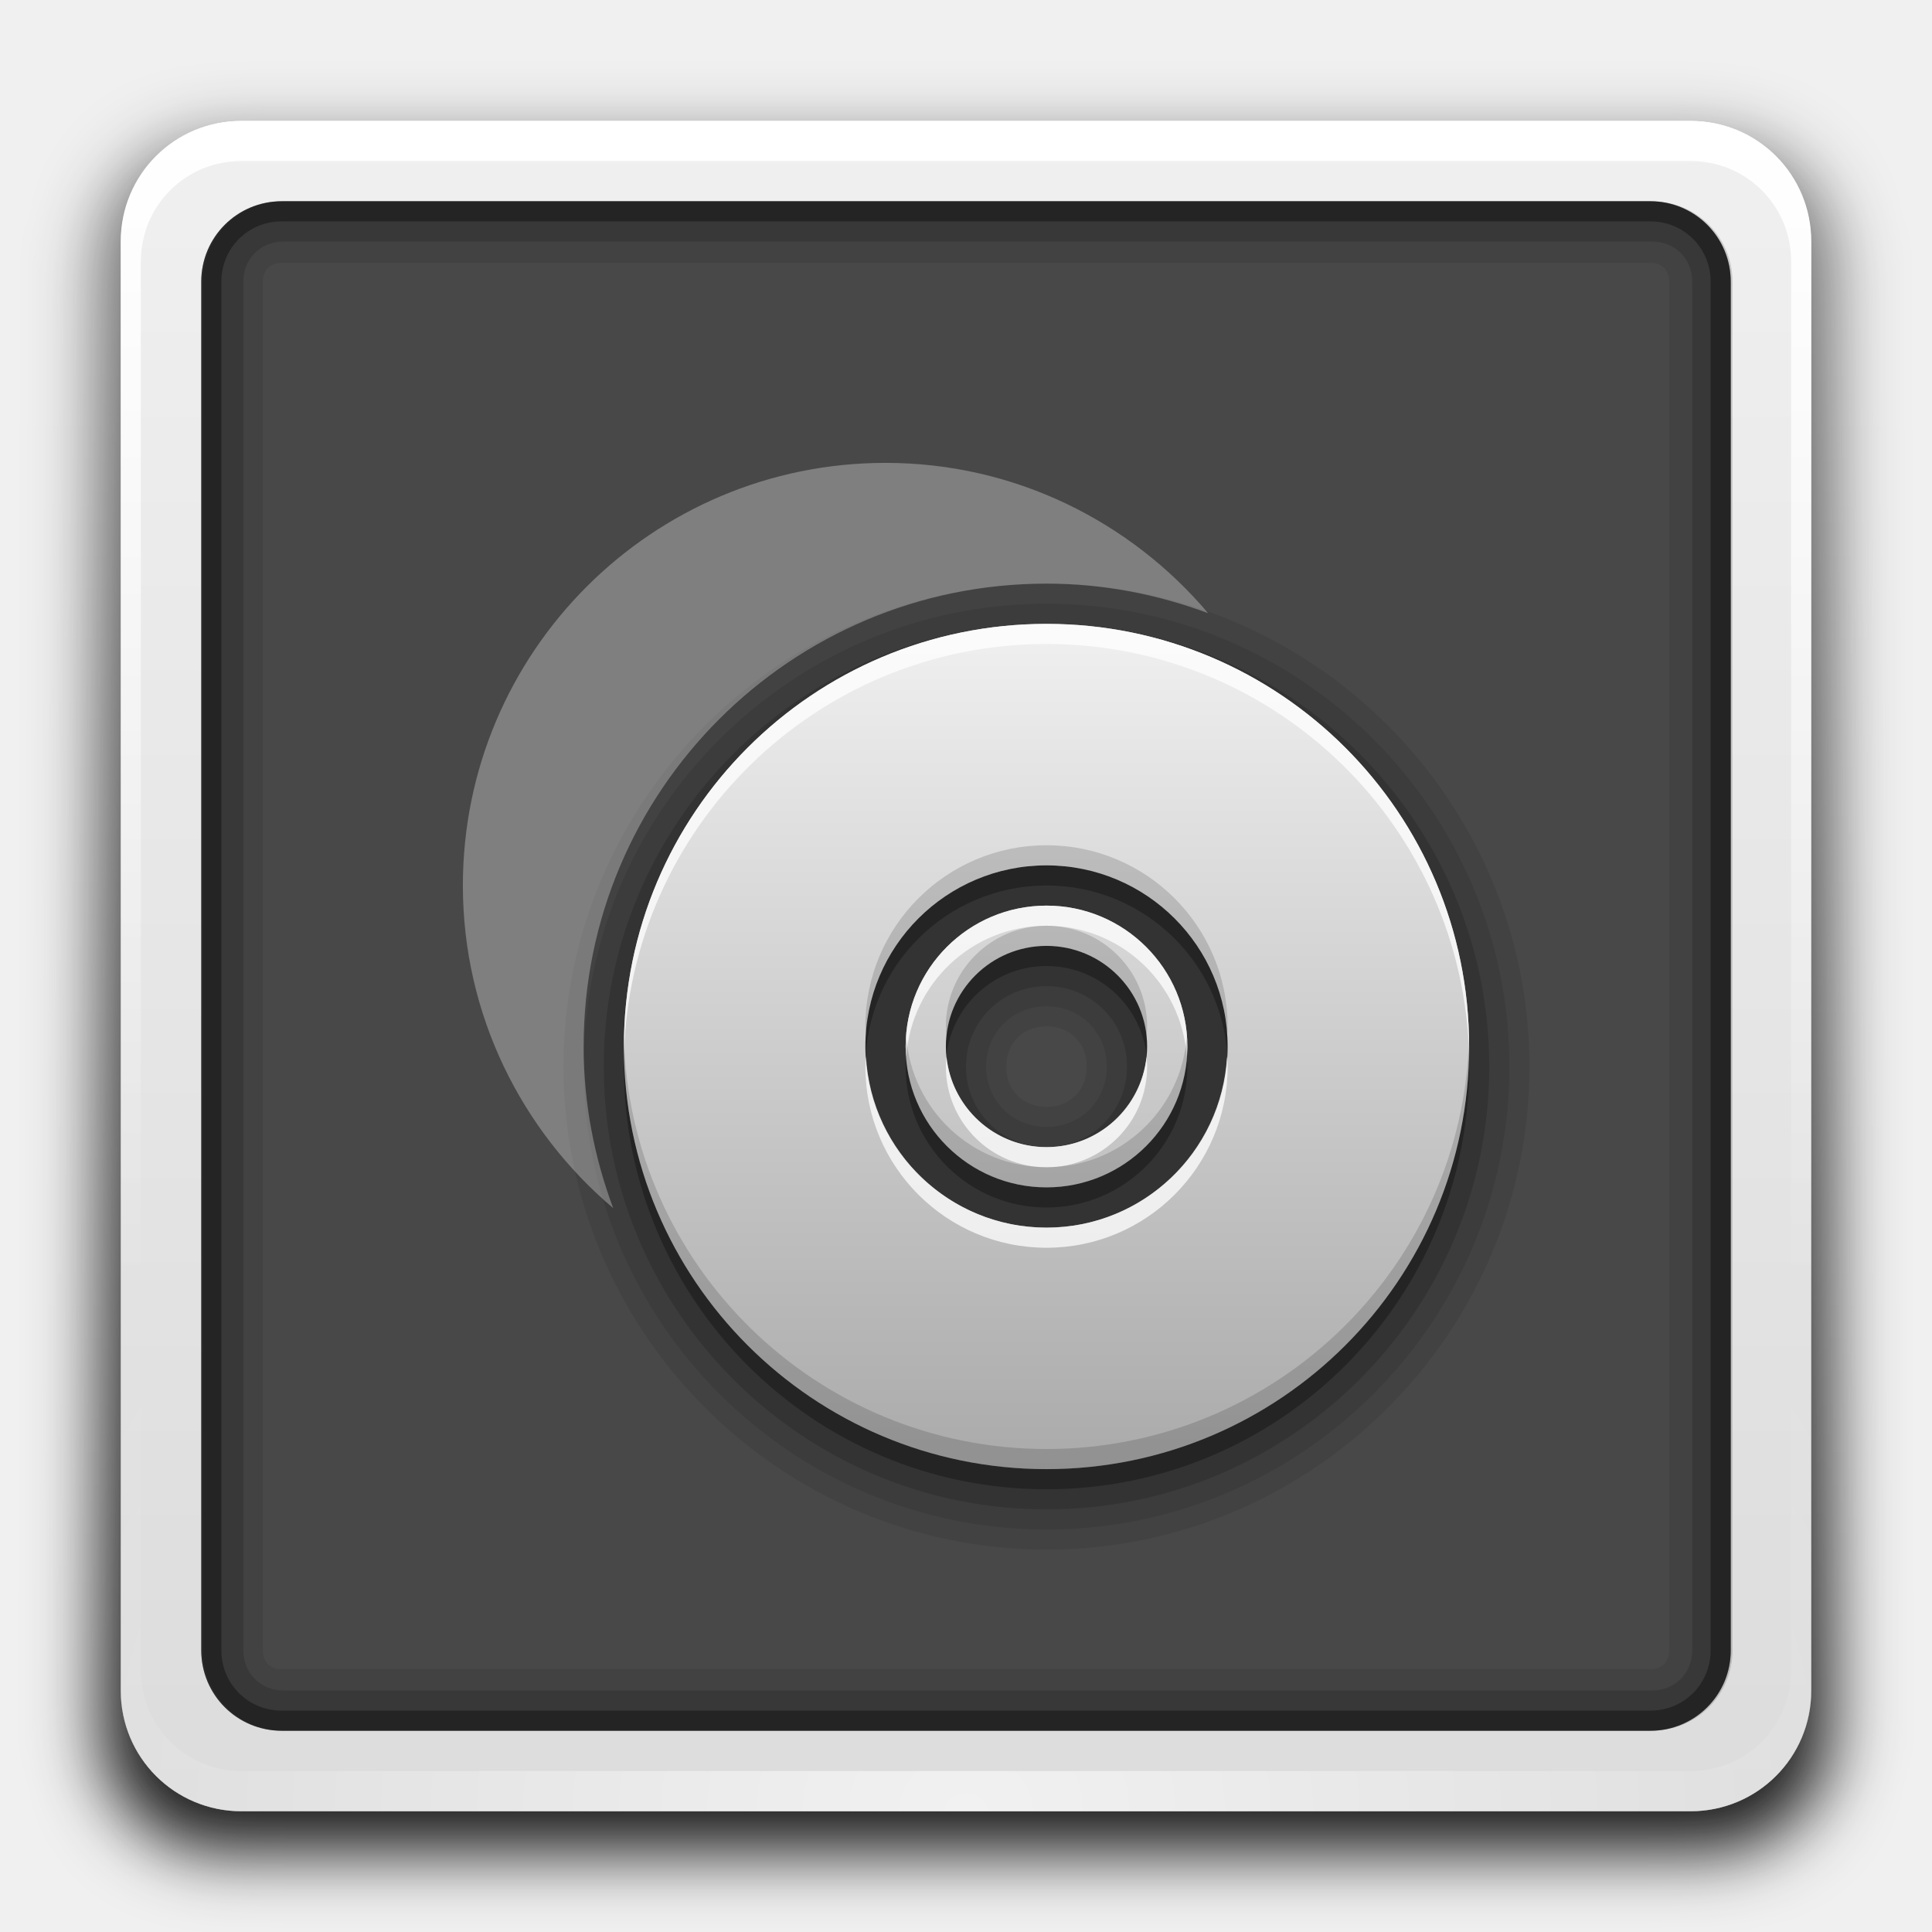
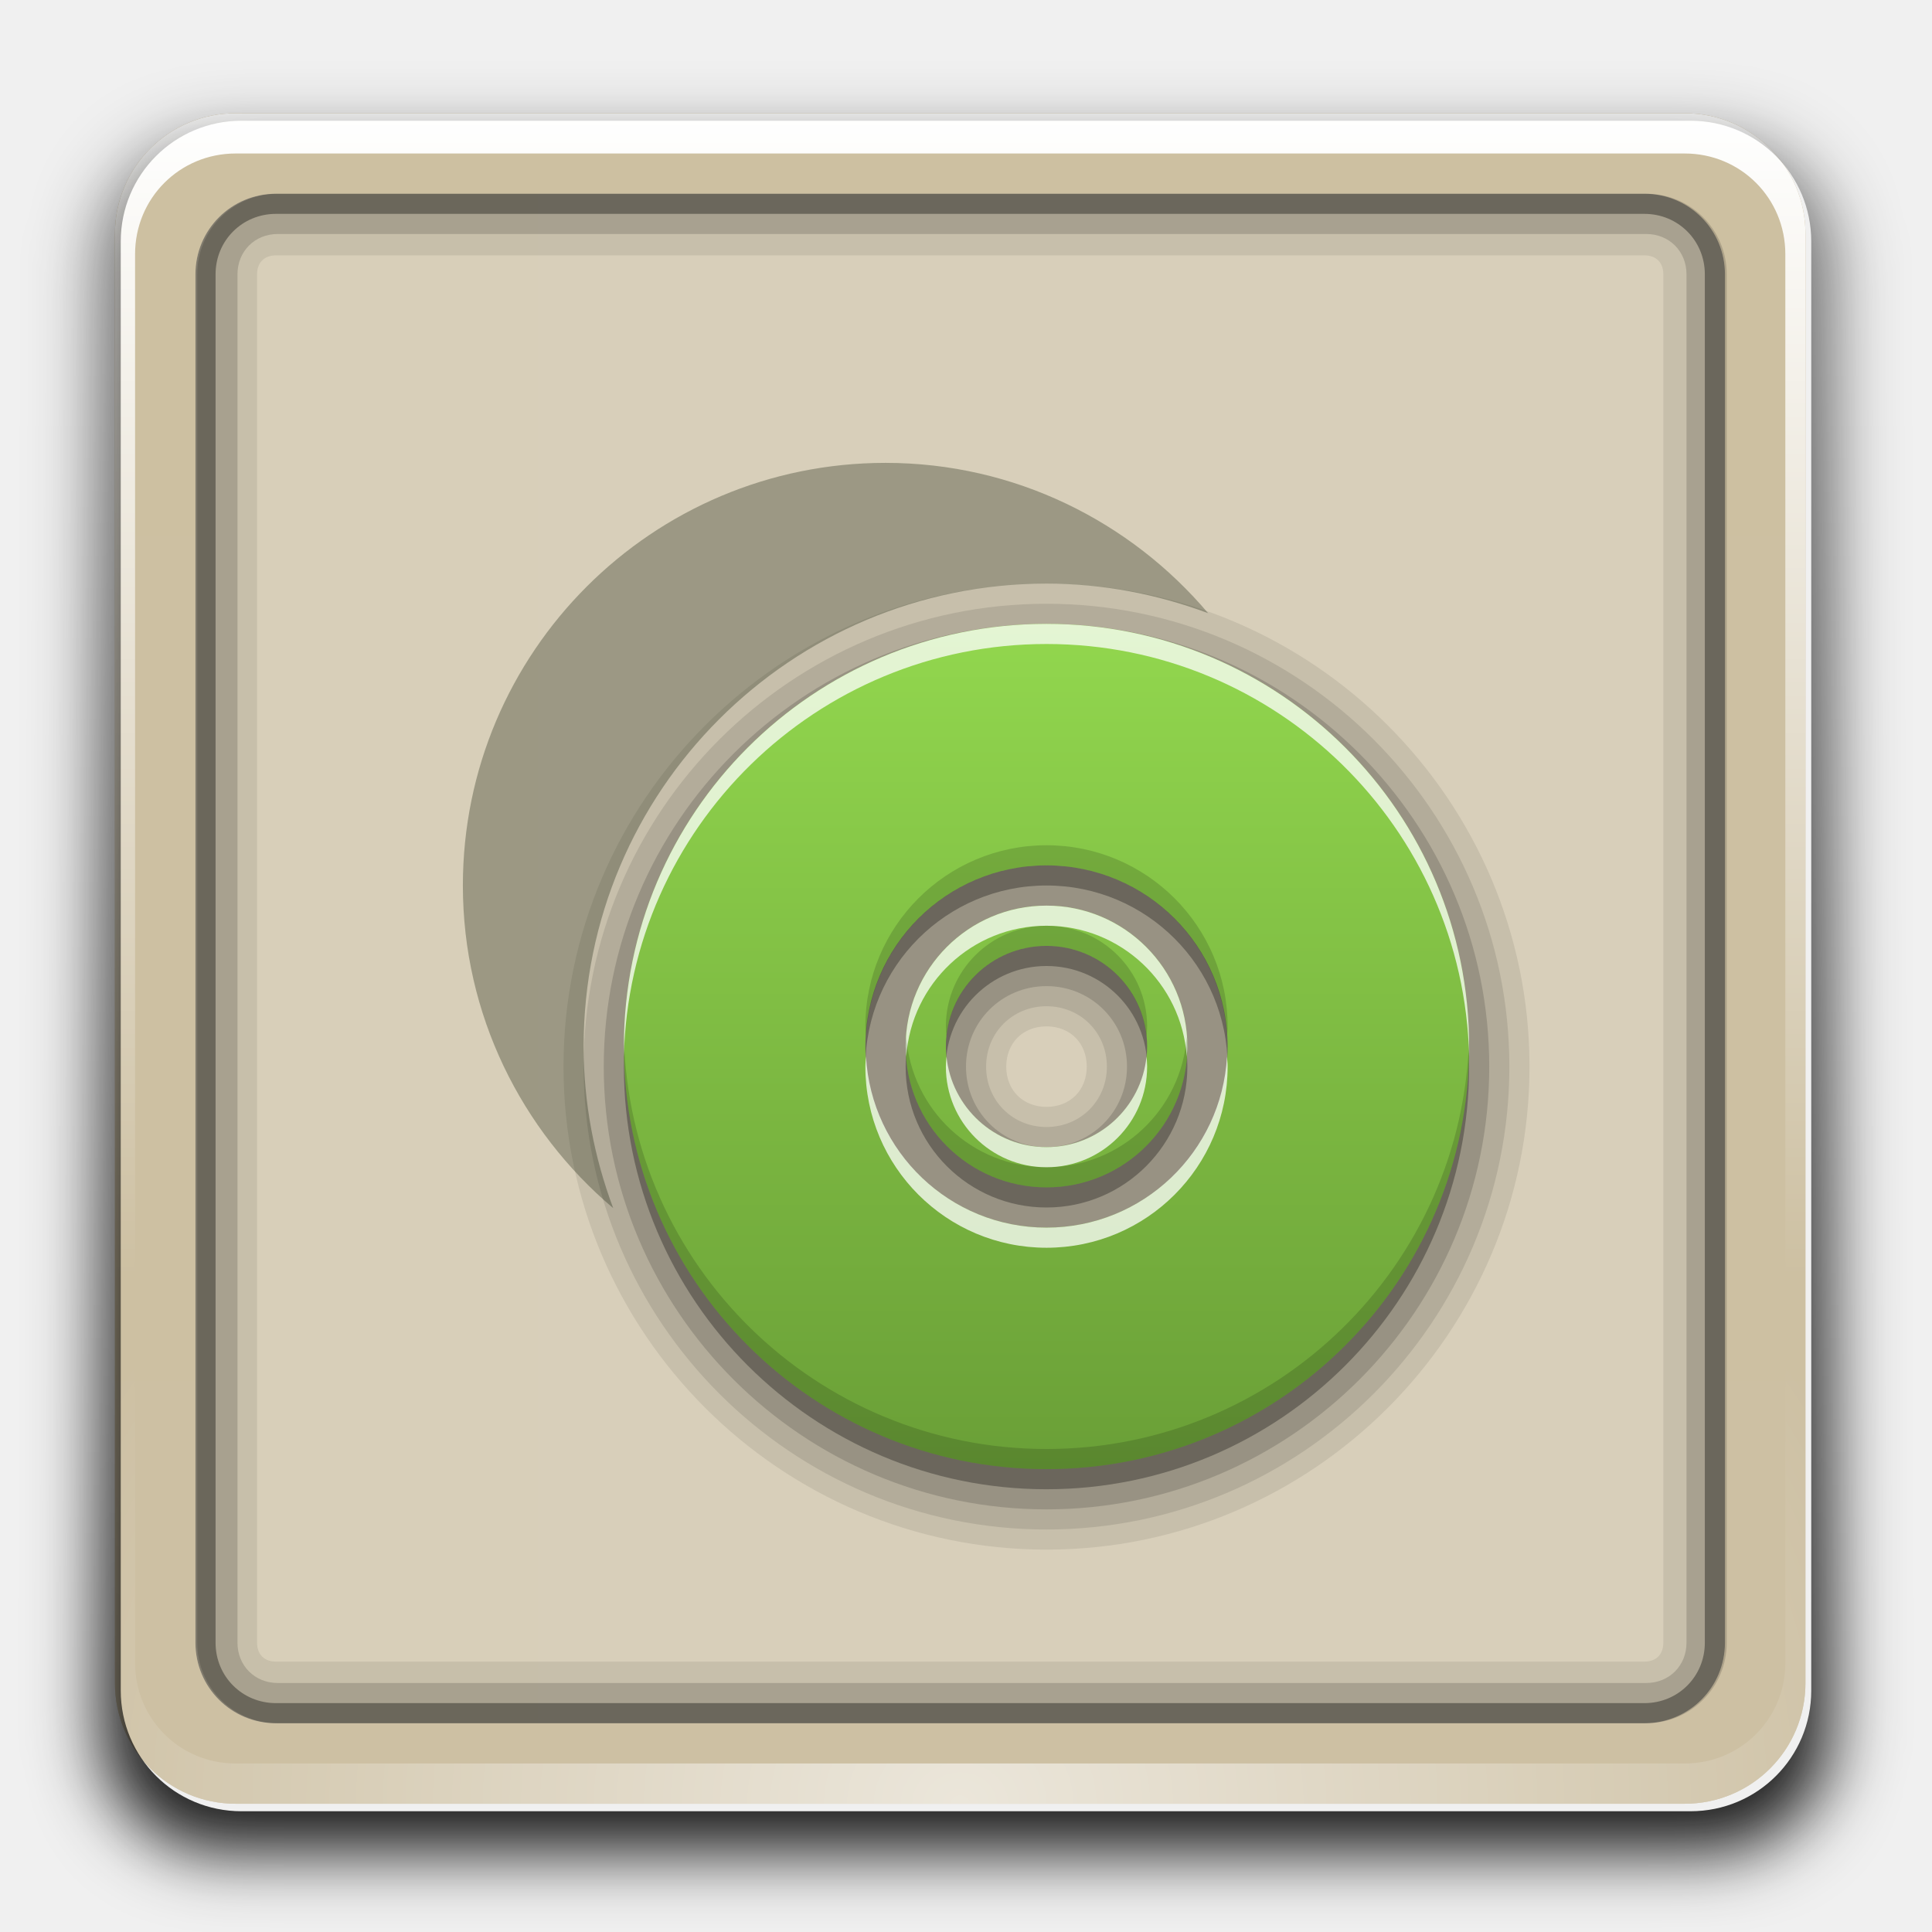
<svg xmlns="http://www.w3.org/2000/svg" xmlns:xlink="http://www.w3.org/1999/xlink" version="1.0" width="96" height="96" id="svg2408" style="display:inline">
  <defs id="defs2410">
    <linearGradient id="linearGradient3637">
      <stop id="stop3639" style="stop-color:#f0f0f0;stop-opacity:1" offset="0" />
      <stop id="stop3641" style="stop-color:#dcdcdc;stop-opacity:1" offset="1" />
    </linearGradient>
    <linearGradient x1="45.448" y1="92.54" x2="45.448" y2="7.017" id="ButtonShadow" gradientUnits="userSpaceOnUse" gradientTransform="scale(1.005865,0.994169)">
      <stop id="stop3750" style="stop-color:#000000;stop-opacity:1" offset="0" />
      <stop id="stop3752" style="stop-color:#000000;stop-opacity:0.588" offset="1" />
    </linearGradient>
    <linearGradient id="linearGradient3737">
      <stop id="stop3739" style="stop-color:#ffffff;stop-opacity:1" offset="0" />
      <stop id="stop3741" style="stop-color:#ffffff;stop-opacity:0" offset="1" />
    </linearGradient>
    <linearGradient id="linearGradient3700">
      <stop id="stop3702" style="stop-color:#2276c5;stop-opacity:1" offset="0" />
      <stop id="stop3704" style="stop-color:#68baf4;stop-opacity:1" offset="1" />
    </linearGradient>
    <filter color-interpolation-filters="sRGB" id="filter3174">
      <feGaussianBlur id="feGaussianBlur3176" stdDeviation="1.71" />
    </filter>
    <linearGradient x1="36.357" y1="6" x2="36.357" y2="63.893" id="linearGradient3188" xlink:href="#linearGradient3737" gradientUnits="userSpaceOnUse" />
    <radialGradient cx="48" cy="90.172" r="42" fx="48" fy="90.172" id="radialGradient3619" xlink:href="#linearGradient3737" gradientUnits="userSpaceOnUse" gradientTransform="matrix(1.157313,0,0,0.9959077,-7.551021,0.1971319)" />
    <linearGradient x1="48" y1="90" x2="48" y2="5.988" id="linearGradient2843" xlink:href="#linearGradient3700" gradientUnits="userSpaceOnUse" gradientTransform="translate(0,100)" />
    <clipPath id="clipPath3625">
      <path d="M 0,0 0,96 96,96 96,0 0,0 z m 12,6 72,0 c 3.324,0 6,2.676 6,6 l 0,72 c 0,3.324 -2.676,6 -6,6 L 12,90 C 8.676,90 6,87.324 6,84 L 6,12 C 6,8.676 8.676,6 12,6 z" id="path3627" style="fill:#ffffff;fill-opacity:1;stroke:none" />
    </clipPath>
    <linearGradient x1="44.512" y1="6" x2="44.512" y2="90.015" id="linearGradient3643" xlink:href="#linearGradient3637" gradientUnits="userSpaceOnUse" />
    <clipPath id="clipPath3649">
      <rect width="76" height="76" rx="4" ry="4" x="10" y="10" id="rect3651" style="fill:#ffffff;fill-opacity:1;fill-rule:nonzero;stroke:none" />
    </clipPath>
    <filter color-interpolation-filters="sRGB" id="filter3657">
      <feGaussianBlur id="feGaussianBlur3659" stdDeviation="1.14" />
    </filter>
    <linearGradient id="linearGradient4081">
-       <stop id="stop4083" style="stop-color:#aaaaaa;stop-opacity:1" offset="0" />
-       <stop id="stop4085" style="stop-color:#f0f0f0;stop-opacity:1" offset="1" />
+       <stop id="stop4083" style="stop-color:#6a9f37;stop-opacity:1;" offset="0" />
+       <stop id="stop4085" style="stop-color:#92d74e;stop-opacity:1;" offset="1" />
    </linearGradient>
    <linearGradient x1="48" y1="72" x2="48" y2="24" id="linearGradient3856" xlink:href="#linearGradient4081" gradientUnits="userSpaceOnUse" gradientTransform="translate(104,0)" />
    <linearGradient x1="27" y1="48" x2="69" y2="48" id="linearGradient3940" xlink:href="#linearGradient4081" gradientUnits="userSpaceOnUse" gradientTransform="matrix(0,-1,1,0,4,100)" />
+     <linearGradient xlink:href="#linearGradient3637-3" id="linearGradient3260" gradientUnits="userSpaceOnUse" x1="6" y1="48" x2="90" y2="48" />
+     <linearGradient id="linearGradient3637-3">
+       <stop id="stop3639-7" style="stop-color:#cdc0a1;stop-opacity:1;" offset="0" />
+       <stop id="stop3641-8" style="stop-color:#cdc0a3;stop-opacity:1;" offset="1" />
+     </linearGradient>
+     <linearGradient xlink:href="#linearGradient3637-3" id="linearGradient3262" gradientUnits="userSpaceOnUse" x1="44.512" y1="6" x2="44.512" y2="90.015" />
+     <linearGradient id="linearGradient3841">
+       <stop id="stop3843" style="stop-color:#cdc0a1;stop-opacity:1;" offset="0" />
+       <stop id="stop3845" style="stop-color:#cdc0a3;stop-opacity:1;" offset="1" />
+     </linearGradient>
+     <linearGradient x1="36.357" y1="6" x2="36.357" y2="63.893" id="linearGradient3188-9" xlink:href="#linearGradient3737-0" gradientUnits="userSpaceOnUse" />
+     <linearGradient id="linearGradient3737-0">
+       <stop id="stop3739-3" style="stop-color:#ffffff;stop-opacity:1" offset="0" />
+       <stop id="stop3741-2" style="stop-color:#ffffff;stop-opacity:0" offset="1" />
+     </linearGradient>
+     <radialGradient cx="48" cy="90.172" r="42" fx="48" fy="90.172" id="radialGradient3619-2" xlink:href="#linearGradient3737-0" gradientUnits="userSpaceOnUse" gradientTransform="matrix(1.157313,0,0,0.9959077,-7.551021,0.1971319)" />
+     <linearGradient id="linearGradient3852">
+       <stop id="stop3854" style="stop-color:#ffffff;stop-opacity:1" offset="0" />
+       <stop id="stop3856" style="stop-color:#ffffff;stop-opacity:0" offset="1" />
+     </linearGradient>
+     <linearGradient x1="48" y1="90" x2="48" y2="5.988" id="linearGradient2843-1" xlink:href="#linearGradient3700-6" gradientUnits="userSpaceOnUse" gradientTransform="translate(0,100)" />
+     <linearGradient id="linearGradient3700-6">
+       <stop id="stop3702-9" style="stop-color:#2276c5;stop-opacity:1" offset="0" />
+       <stop id="stop3704-9" style="stop-color:#68baf4;stop-opacity:1" offset="1" />
+     </linearGradient>
+     <clipPath id="clipPath3649-1">
+       <rect width="76" height="76" rx="4" ry="4" x="10" y="10" id="rect3651-9" style="fill:#ffffff;fill-opacity:1;fill-rule:nonzero;stroke:none" />
+     </clipPath>
+     <filter color-interpolation-filters="sRGB" id="filter3657-4">
+       <feGaussianBlur id="feGaussianBlur3659-5" stdDeviation="1.14" />
+     </filter>
  </defs>
+   <g transform="translate(-0.2881353,-0.3728812)" style="display:inline" id="layer1">
+     <rect width="84" height="84" rx="6" ry="6" x="6" y="6" id="rect2419" style="opacity:0.7;fill:url(#linearGradient3260);fill-opacity:1;fill-rule:nonzero;stroke:none" />
+     <path d="m 14,10 c -2.216,0 -4,1.784 -4,4 l 0,68 c 0,2.216 1.784,4 4,4 l 68,0 c 2.216,0 4,-1.784 4,-4 l 0,-68 c 0,-2.216 -1.784,-4 -4,-4 l -68,0 z m 0,3.062 68,0 c 0.579,0 0.938,0.359 0.938,0.938 l 0,68 c 0,0.579 -0.359,0.938 -0.938,0.938 l -68,0 c -0.579,0 -0.938,-0.359 -0.938,-0.938 l 0,-68 c 0,-0.579 0.359,-0.938 0.938,-0.938 z" id="rect3726" style="opacity:0.08;fill:#000000;fill-opacity:1;fill-rule:nonzero;stroke:none" />
+     <path d="M 12,6 C 8.676,6 6,8.676 6,12 l 0,72 c 0,3.324 2.676,6 6,6 l 72,0 c 3.324,0 6,-2.676 6,-6 L 90,12 C 90,8.676 87.324,6 84,6 L 12,6 z m 2,4 68,0 c 2.216,0 4,1.784 4,4 l 0,68 c 0,2.216 -1.784,4 -4,4 l -68,0 c -2.216,0 -4,-1.784 -4,-4 l 0,-68 c 0,-2.216 1.784,-4 4,-4 z" id="rect3629" style="fill:url(#linearGradient3262);fill-opacity:1;fill-rule:nonzero;stroke:none" />
+     <path d="M 12,6 C 8.676,6 6,8.676 6,12 l 0,2 0,68 0,2 c 0,0.335 0.041,0.651 0.094,0.969 0.049,0.296 0.097,0.597 0.188,0.875 0.01,0.03 0.021,0.064 0.031,0.094 0.099,0.288 0.235,0.547 0.375,0.812 0.145,0.274 0.316,0.536 0.5,0.781 0.184,0.246 0.374,0.473 0.594,0.688 0.44,0.428 0.943,0.815 1.5,1.094 0.279,0.14 0.573,0.247 0.875,0.344 -0.256,-0.1 -0.487,-0.236 -0.719,-0.375 -0.007,-0.004 -0.024,0.004 -0.031,0 -0.032,-0.019 -0.062,-0.043 -0.094,-0.062 -0.12,-0.077 -0.231,-0.164 -0.344,-0.25 -0.106,-0.081 -0.213,-0.161 -0.312,-0.25 C 8.478,88.557 8.309,88.373 8.156,88.188 8.049,88.057 7.938,87.922 7.844,87.781 7.819,87.743 7.805,87.695 7.781,87.656 7.716,87.553 7.651,87.452 7.594,87.344 7.493,87.149 7.388,86.928 7.312,86.719 7.305,86.697 7.289,86.678 7.281,86.656 7.249,86.564 7.245,86.469 7.219,86.375 7.188,86.268 7.148,86.172 7.125,86.062 7.052,85.721 7,85.364 7,85 L 7,83 7,15 7,13 C 7,10.218 9.218,8 12,8 l 2,0 68,0 2,0 c 2.782,0 5,2.218 5,5 l 0,2 0,68 0,2 c 0,0.364 -0.052,0.721 -0.125,1.062 -0.044,0.207 -0.088,0.398 -0.156,0.594 -0.008,0.022 -0.023,0.041 -0.031,0.062 -0.063,0.174 -0.138,0.367 -0.219,0.531 -0.042,0.083 -0.079,0.17 -0.125,0.25 -0.055,0.097 -0.127,0.188 -0.188,0.281 -0.094,0.141 -0.205,0.276 -0.312,0.406 -0.143,0.174 -0.303,0.347 -0.469,0.5 -0.011,0.01 -0.02,0.021 -0.031,0.031 -0.138,0.126 -0.285,0.234 -0.438,0.344 -0.103,0.073 -0.204,0.153 -0.312,0.219 -0.007,0.004 -0.024,-0.004 -0.031,0 -0.232,0.139 -0.463,0.275 -0.719,0.375 0.302,-0.097 0.596,-0.204 0.875,-0.344 0.557,-0.279 1.06,-0.666 1.5,-1.094 0.22,-0.214 0.409,-0.442 0.594,-0.688 0.184,-0.246 0.355,-0.508 0.5,-0.781 0.14,-0.265 0.276,-0.525 0.375,-0.812 0.01,-0.031 0.021,-0.063 0.031,-0.094 0.09,-0.278 0.139,-0.579 0.188,-0.875 C 89.959,84.651 90,84.335 90,84 l 0,-2 0,-68 0,-2 C 90,8.676 87.324,6 84,6 L 12,6 z" id="rect3728" style="fill:url(#linearGradient3188-9);fill-opacity:1;fill-rule:nonzero;stroke:none" />
+     <path d="M 12,90 C 8.676,90 6,87.324 6,84 L 6,82 6,14 6,12 c 0,-0.335 0.041,-0.651 0.094,-0.969 0.049,-0.296 0.097,-0.597 0.188,-0.875 C 6.291,10.126 6.302,10.093 6.312,10.062 6.411,9.775 6.547,9.515 6.688,9.25 6.832,8.976 7.003,8.714 7.188,8.469 7.372,8.223 7.561,7.995 7.781,7.781 8.221,7.353 8.724,6.967 9.281,6.688 9.56,6.548 9.855,6.441 10.156,6.344 9.9,6.444 9.67,6.58 9.438,6.719 c -0.007,0.004 -0.024,-0.004 -0.031,0 -0.032,0.019 -0.062,0.043 -0.094,0.062 -0.12,0.077 -0.231,0.164 -0.344,0.25 -0.106,0.081 -0.213,0.161 -0.312,0.25 C 8.478,7.443 8.309,7.627 8.156,7.812 8.049,7.943 7.938,8.078 7.844,8.219 7.819,8.257 7.805,8.305 7.781,8.344 7.716,8.447 7.651,8.548 7.594,8.656 7.493,8.851 7.388,9.072 7.312,9.281 7.305,9.303 7.289,9.322 7.281,9.344 7.249,9.436 7.245,9.531 7.219,9.625 7.188,9.732 7.148,9.828 7.125,9.938 7.052,10.279 7,10.636 7,11 l 0,2 0,68 0,2 c 0,2.782 2.218,5 5,5 l 2,0 68,0 2,0 c 2.782,0 5,-2.218 5,-5 l 0,-2 0,-68 0,-2 C 89,10.636 88.948,10.279 88.875,9.938 88.831,9.731 88.787,9.54 88.719,9.344 88.711,9.322 88.695,9.303 88.688,9.281 88.625,9.108 88.549,8.914 88.469,8.75 88.427,8.667 88.39,8.58 88.344,8.5 88.289,8.403 88.217,8.312 88.156,8.219 88.062,8.078 87.951,7.943 87.844,7.812 87.701,7.638 87.541,7.466 87.375,7.312 87.364,7.302 87.355,7.291 87.344,7.281 87.205,7.156 87.059,7.047 86.906,6.938 86.804,6.864 86.702,6.784 86.594,6.719 c -0.007,-0.004 -0.024,0.004 -0.031,0 -0.232,-0.139 -0.463,-0.275 -0.719,-0.375 0.302,0.097 0.596,0.204 0.875,0.344 0.557,0.279 1.06,0.666 1.5,1.094 0.22,0.214 0.409,0.442 0.594,0.688 0.184,0.246 0.355,0.508 0.5,0.781 0.14,0.265 0.276,0.525 0.375,0.812 0.01,0.031 0.021,0.063 0.031,0.094 0.09,0.278 0.139,0.579 0.188,0.875 C 89.959,11.349 90,11.665 90,12 l 0,2 0,68 0,2 c 0,3.324 -2.676,6 -6,6 l -72,0 z" id="path3615" style="opacity:0.6;fill:url(#radialGradient3619-2);fill-opacity:1;fill-rule:nonzero;stroke:none" />
+     <rect width="84" height="84" rx="6" ry="6" x="6" y="106" id="rect2841" style="fill:url(#linearGradient2843-1);fill-opacity:1;fill-rule:nonzero;stroke:none" />
+     <rect width="76" height="76" rx="4" ry="4" x="10" y="110" id="rect3634" style="fill:#ff0000;fill-opacity:1;fill-rule:nonzero;stroke:none" />
+     <path d="m 14,9 c -2.753,0 -5,2.247 -5,5 l 0,68 c 0,2.753 2.247,5 5,5 l 68,0 c 2.753,0 5,-2.247 5,-5 L 87,14 C 87,11.247 84.753,9 82,9 L 14,9 z m 0,2 68,0 c 1.679,0 3,1.321 3,3 l 0,68 c 0,1.679 -1.321,3 -3,3 l -68,0 c -1.679,0 -3,-1.321 -3,-3 l 0,-68 c 0,-1.679 1.321,-3 3,-3 z" transform="translate(-110,0)" clip-path="url(#clipPath3649-1)" id="rect3647" style="font-size:medium;font-style:normal;font-variant:normal;font-weight:normal;font-stretch:normal;text-indent:0;text-align:start;text-decoration:none;line-height:normal;letter-spacing:normal;word-spacing:normal;text-transform:none;direction:ltr;block-progression:tb;writing-mode:lr-tb;text-anchor:start;color:#000000;fill:#000000;fill-opacity:1;stroke:none;stroke-width:2;marker:none;visibility:visible;display:inline;overflow:visible;filter:url(#filter3657-4);enable-background:accumulate;font-family:Abandoned Bitplane;-inkscape-font-specification:Abandoned Bitplane" />
+     <path d="m 14.089,10 c -2.216,0 -4,1.784 -4,4 l 0,68 c 0,2.216 1.784,4 4,4 l 68,0 c 2.216,0 4,-1.784 4,-4 l 0,-68 c 0,-2.216 -1.784,-4 -4,-4 l -68,0 z m 0,2 68,0 c 1.14,0 2,0.86 2,2 l 0,68 c 0,1.14 -0.86,2 -2,2 l -68,0 c -1.14,0 -2,-0.86 -2,-2 l 0,-68 c 0,-1.14 0.86,-2 2,-2 z" id="path3709" style="opacity:0.16;fill:#000000;fill-opacity:1;fill-rule:nonzero;stroke:none" />
+     <path d="m 14,10 c -2.216,0 -4,1.784 -4,4 l 0,68 c 0,2.216 1.784,4 4,4 l 68,0 c 2.216,0 4,-1.784 4,-4 l 0,-68 c 0,-2.216 -1.784,-4 -4,-4 l -68,0 z m 0,1 68,0 c 1.674,0 3,1.326 3,3 l 0,68 c 0,1.674 -1.326,3 -3,3 l -68,0 c -1.674,0 -3,-1.326 -3,-3 l 0,-68 c 0,-1.674 1.326,-3 3,-3 z" id="path3707" style="opacity:0.36;fill:#000000;fill-opacity:1;fill-rule:nonzero;stroke:none" />
+   </g>
  <g id="layer2" style="display:inline">
    <rect width="86" height="85" rx="6" ry="6" x="5" y="7" clip-path="url(#clipPath3625)" id="rect3745" style="opacity:0.9;fill:url(#ButtonShadow);fill-opacity:1;fill-rule:nonzero;stroke:none;filter:url(#filter3174)" />
-   </g>
-   <g id="layer1">
-     <rect width="84" height="84" rx="6" ry="6" x="6" y="6" id="rect2419" style="opacity:0.7;fill:#000000;fill-opacity:1;fill-rule:nonzero;stroke:none" />
-     <path d="m 14,10 c -2.216,0 -4,1.784 -4,4 l 0,68 c 0,2.216 1.784,4 4,4 l 68,0 c 2.216,0 4,-1.784 4,-4 l 0,-68 c 0,-2.216 -1.784,-4 -4,-4 l -68,0 z m 0,3.062 68,0 c 0.579,0 0.938,0.359 0.938,0.938 l 0,68 c 0,0.579 -0.359,0.938 -0.938,0.938 l -68,0 c -0.579,0 -0.938,-0.359 -0.938,-0.938 l 0,-68 c 0,-0.579 0.359,-0.938 0.938,-0.938 z" id="rect3726" style="opacity:0.08;fill:#000000;fill-opacity:1;fill-rule:nonzero;stroke:none" />
-     <path d="M 12,6 C 8.676,6 6,8.676 6,12 l 0,72 c 0,3.324 2.676,6 6,6 l 72,0 c 3.324,0 6,-2.676 6,-6 L 90,12 C 90,8.676 87.324,6 84,6 L 12,6 z m 2,4 68,0 c 2.216,0 4,1.784 4,4 l 0,68 c 0,2.216 -1.784,4 -4,4 l -68,0 c -2.216,0 -4,-1.784 -4,-4 l 0,-68 c 0,-2.216 1.784,-4 4,-4 z" id="rect3629" style="fill:url(#linearGradient3643);fill-opacity:1;fill-rule:nonzero;stroke:none" />
-     <path d="M 12,6 C 8.676,6 6,8.676 6,12 l 0,2 0,68 0,2 c 0,0.335 0.041,0.651 0.094,0.969 0.049,0.296 0.097,0.597 0.188,0.875 0.01,0.03 0.021,0.064 0.031,0.094 0.099,0.288 0.235,0.547 0.375,0.812 0.145,0.274 0.316,0.536 0.5,0.781 0.184,0.246 0.374,0.473 0.594,0.688 0.44,0.428 0.943,0.815 1.5,1.094 0.279,0.14 0.573,0.247 0.875,0.344 -0.256,-0.1 -0.487,-0.236 -0.719,-0.375 -0.007,-0.004 -0.024,0.004 -0.031,0 -0.032,-0.019 -0.062,-0.043 -0.094,-0.062 -0.12,-0.077 -0.231,-0.164 -0.344,-0.25 -0.106,-0.081 -0.213,-0.161 -0.312,-0.25 C 8.478,88.557 8.309,88.373 8.156,88.188 8.049,88.057 7.938,87.922 7.844,87.781 7.819,87.743 7.805,87.695 7.781,87.656 7.716,87.553 7.651,87.452 7.594,87.344 7.493,87.149 7.388,86.928 7.312,86.719 7.305,86.697 7.289,86.678 7.281,86.656 7.249,86.564 7.245,86.469 7.219,86.375 7.188,86.268 7.148,86.172 7.125,86.062 7.052,85.721 7,85.364 7,85 L 7,83 7,15 7,13 C 7,10.218 9.218,8 12,8 l 2,0 68,0 2,0 c 2.782,0 5,2.218 5,5 l 0,2 0,68 0,2 c 0,0.364 -0.052,0.721 -0.125,1.062 -0.044,0.207 -0.088,0.398 -0.156,0.594 -0.008,0.022 -0.023,0.041 -0.031,0.062 -0.063,0.174 -0.138,0.367 -0.219,0.531 -0.042,0.083 -0.079,0.17 -0.125,0.25 -0.055,0.097 -0.127,0.188 -0.188,0.281 -0.094,0.141 -0.205,0.276 -0.312,0.406 -0.143,0.174 -0.303,0.347 -0.469,0.5 -0.011,0.01 -0.02,0.021 -0.031,0.031 -0.138,0.126 -0.285,0.234 -0.438,0.344 -0.103,0.073 -0.204,0.153 -0.312,0.219 -0.007,0.004 -0.024,-0.004 -0.031,0 -0.232,0.139 -0.463,0.275 -0.719,0.375 0.302,-0.097 0.596,-0.204 0.875,-0.344 0.557,-0.279 1.06,-0.666 1.5,-1.094 0.22,-0.214 0.409,-0.442 0.594,-0.688 0.184,-0.246 0.355,-0.508 0.5,-0.781 0.14,-0.265 0.276,-0.525 0.375,-0.812 0.01,-0.031 0.021,-0.063 0.031,-0.094 0.09,-0.278 0.139,-0.579 0.188,-0.875 C 89.959,84.651 90,84.335 90,84 l 0,-2 0,-68 0,-2 C 90,8.676 87.324,6 84,6 L 12,6 z" id="rect3728" style="fill:url(#linearGradient3188);fill-opacity:1;fill-rule:nonzero;stroke:none" />
-     <path d="M 12,90 C 8.676,90 6,87.324 6,84 L 6,82 6,14 6,12 c 0,-0.335 0.041,-0.651 0.094,-0.969 0.049,-0.296 0.097,-0.597 0.188,-0.875 C 6.291,10.126 6.302,10.093 6.312,10.062 6.411,9.775 6.547,9.515 6.688,9.25 6.832,8.976 7.003,8.714 7.188,8.469 7.372,8.223 7.561,7.995 7.781,7.781 8.221,7.353 8.724,6.967 9.281,6.688 9.56,6.548 9.855,6.441 10.156,6.344 9.9,6.444 9.67,6.58 9.438,6.719 c -0.007,0.004 -0.024,-0.004 -0.031,0 -0.032,0.019 -0.062,0.043 -0.094,0.062 -0.12,0.077 -0.231,0.164 -0.344,0.25 -0.106,0.081 -0.213,0.161 -0.312,0.25 C 8.478,7.443 8.309,7.627 8.156,7.812 8.049,7.943 7.938,8.078 7.844,8.219 7.819,8.257 7.805,8.305 7.781,8.344 7.716,8.447 7.651,8.548 7.594,8.656 7.493,8.851 7.388,9.072 7.312,9.281 7.305,9.303 7.289,9.322 7.281,9.344 7.249,9.436 7.245,9.531 7.219,9.625 7.188,9.732 7.148,9.828 7.125,9.938 7.052,10.279 7,10.636 7,11 l 0,2 0,68 0,2 c 0,2.782 2.218,5 5,5 l 2,0 68,0 2,0 c 2.782,0 5,-2.218 5,-5 l 0,-2 0,-68 0,-2 C 89,10.636 88.948,10.279 88.875,9.938 88.831,9.731 88.787,9.54 88.719,9.344 88.711,9.322 88.695,9.303 88.688,9.281 88.625,9.108 88.549,8.914 88.469,8.75 88.427,8.667 88.39,8.58 88.344,8.5 88.289,8.403 88.217,8.312 88.156,8.219 88.062,8.078 87.951,7.943 87.844,7.812 87.701,7.638 87.541,7.466 87.375,7.312 87.364,7.302 87.355,7.291 87.344,7.281 87.205,7.156 87.059,7.047 86.906,6.938 86.804,6.864 86.702,6.784 86.594,6.719 c -0.007,-0.004 -0.024,0.004 -0.031,0 -0.232,-0.139 -0.463,-0.275 -0.719,-0.375 0.302,0.097 0.596,0.204 0.875,0.344 0.557,0.279 1.06,0.666 1.5,1.094 0.22,0.214 0.409,0.442 0.594,0.688 0.184,0.246 0.355,0.508 0.5,0.781 0.14,0.265 0.276,0.525 0.375,0.812 0.01,0.031 0.021,0.063 0.031,0.094 0.09,0.278 0.139,0.579 0.188,0.875 C 89.959,11.349 90,11.665 90,12 l 0,2 0,68 0,2 c 0,3.324 -2.676,6 -6,6 l -72,0 z" id="path3615" style="opacity:0.6;fill:url(#radialGradient3619);fill-opacity:1;fill-rule:nonzero;stroke:none" />
-     <rect width="84" height="84" rx="6" ry="6" x="6" y="106" id="rect2841" style="fill:url(#linearGradient2843);fill-opacity:1;fill-rule:nonzero;stroke:none" />
-     <rect width="76" height="76" rx="4" ry="4" x="10" y="110" id="rect3634" style="fill:#ff0000;fill-opacity:1;fill-rule:nonzero;stroke:none" />
-     <path d="m 14,9 c -2.753,0 -5,2.247 -5,5 l 0,68 c 0,2.753 2.247,5 5,5 l 68,0 c 2.753,0 5,-2.247 5,-5 L 87,14 C 87,11.247 84.753,9 82,9 L 14,9 z m 0,2 68,0 c 1.679,0 3,1.321 3,3 l 0,68 c 0,1.679 -1.321,3 -3,3 l -68,0 c -1.679,0 -3,-1.321 -3,-3 l 0,-68 c 0,-1.679 1.321,-3 3,-3 z" transform="translate(-110,0)" clip-path="url(#clipPath3649)" id="rect3647" style="font-size:medium;font-style:normal;font-variant:normal;font-weight:normal;font-stretch:normal;text-indent:0;text-align:start;text-decoration:none;line-height:normal;letter-spacing:normal;word-spacing:normal;text-transform:none;direction:ltr;block-progression:tb;writing-mode:lr-tb;text-anchor:start;color:#000000;fill:#000000;fill-opacity:1;stroke:none;stroke-width:2;marker:none;visibility:visible;display:inline;overflow:visible;filter:url(#filter3657);enable-background:accumulate;font-family:Abandoned Bitplane;-inkscape-font-specification:Abandoned Bitplane" />
-     <path d="m 14.089,10 c -2.216,0 -4,1.784 -4,4 l 0,68 c 0,2.216 1.784,4 4,4 l 68,0 c 2.216,0 4,-1.784 4,-4 l 0,-68 c 0,-2.216 -1.784,-4 -4,-4 l -68,0 z m 0,2 68,0 c 1.14,0 2,0.86 2,2 l 0,68 c 0,1.14 -0.86,2 -2,2 l -68,0 c -1.14,0 -2,-0.86 -2,-2 l 0,-68 c 0,-1.14 0.86,-2 2,-2 z" id="path3709" style="opacity:0.16;fill:#000000;fill-opacity:1;fill-rule:nonzero;stroke:none" />
-     <path d="m 14,10 c -2.216,0 -4,1.784 -4,4 l 0,68 c 0,2.216 1.784,4 4,4 l 68,0 c 2.216,0 4,-1.784 4,-4 l 0,-68 c 0,-2.216 -1.784,-4 -4,-4 l -68,0 z m 0,1 68,0 c 1.674,0 3,1.326 3,3 l 0,68 c 0,1.674 -1.326,3 -3,3 l -68,0 c -1.674,0 -3,-1.326 -3,-3 l 0,-68 c 0,-1.674 1.326,-3 3,-3 z" id="path3707" style="opacity:0.36;fill:#000000;fill-opacity:1;fill-rule:nonzero;stroke:none" />
  </g>
  <g id="layer3" style="display:inline">
    <path d="M 52,29 C 38.78,29 28,39.78 28,53 28,66.22 38.78,77 52,77 65.22,77 76,66.22 76,53 76,39.78 65.22,29 52,29 z m 0,22 c 1.173,0 2,0.827 2,2 0,1.173 -0.827,2 -2,2 -1.173,0 -2,-0.827 -2,-2 0,-1.173 0.827,-2 2,-2 z" id="path3981" style="opacity:0.08;color:#000000;fill:#000000;fill-opacity:1;fill-rule:nonzero;stroke:none;stroke-width:1;marker:none;visibility:visible;display:inline;overflow:visible;enable-background:accumulate" />
    <path d="M 52,30 C 39.32,30 29,40.32 29,53 29,65.68 39.32,76 52,76 64.68,76 75,65.68 75,53 75,40.32 64.68,30 52,30 z m 0,20 c 1.689,0 3,1.311 3,3 0,1.689 -1.311,3 -3,3 -1.689,0 -3,-1.311 -3,-3 0,-1.689 1.311,-3 3,-3 z" id="path3977" style="opacity:0.1;color:#000000;fill:#000000;fill-opacity:1;fill-rule:nonzero;stroke:none;stroke-width:1;marker:none;visibility:visible;display:inline;overflow:visible;enable-background:accumulate" />
    <path d="M 52,31 C 39.864,31 30,40.864 30,53 30,65.136 39.864,75 52,75 64.136,75 74,65.136 74,53 74,40.864 64.136,31 52,31 z m 0,18 c 2.224,0 4,1.776 4,4 0,2.224 -1.776,4 -4,4 -2.224,0 -4,-1.776 -4,-4 0,-2.224 1.776,-4 4,-4 z" id="path3973" style="opacity:0.15;color:#000000;fill:#000000;fill-opacity:1;fill-rule:nonzero;stroke:none;stroke-width:1;marker:none;visibility:visible;display:inline;overflow:visible;enable-background:accumulate" />
    <path d="M 31,53 C 31,64.598 40.402,74 52,74 63.598,74 73,64.598 73,53 73,41.402 63.598,32 52,32 40.402,32 31,41.402 31,53 z m 12,0 c 0,-4.971 4.029,-9 9,-9 4.971,0 9,4.029 9,9 0,4.971 -4.029,9 -9,9 -4.971,0 -9,-4.029 -9,-9 z m 2,0 c 0,3.866 3.134,7 7,7 3.866,0 7,-3.134 7,-7 0,-3.866 -3.134,-7 -7,-7 -3.866,0 -7,3.134 -7,7 z m 2,0 c 0,-2.761 2.239,-5 5,-5 2.761,0 5,2.239 5,5 0,2.761 -2.239,5 -5,5 -2.761,0 -5,-2.239 -5,-5 z" id="path3967" style="opacity:0.3;color:#000000;fill:#000000;fill-opacity:1;fill-rule:nonzero;stroke:none;stroke-width:1;marker:none;visibility:visible;display:inline;overflow:visible;enable-background:accumulate" />
    <path d="M 52,22.031 C 42.531,21.915 33.52,27.349 28.844,35.5 c -0.283,-0.299 -0.505,-0.552 -0.875,-0.844 -0.733,-0.578 -1.874,-1.005 -3.031,-0.562 -0.637,0.251 -1.137,0.681 -1.438,1.188 -0.301,0.507 -0.42,1.055 -0.469,1.562 -0.097,1.015 0.046,1.991 0,2.594 a 0.947,0.947 0 0 0 0,0.281 c 0.114,0.495 0.014,0.549 0.125,0.438 0.111,-0.112 0.059,-0.009 -0.438,-0.125 a 0.947,0.947 0 0 0 -0.281,0 c -1.624,0.111 -3.612,-0.334 -5.656,0.281 a 0.947,0.947 0 0 0 -0.188,0.094 c -1.17,0.65 -1.547,1.875 -1.594,2.875 -0.047,1 0.096,1.947 0.031,2.531 a 0.947,0.947 0 0 0 0,0.125 c 0.06,3.175 -0.129,6.428 0.094,9.719 a 0.947,0.947 0 0 0 0.031,0.219 c 0.216,0.665 0.623,1.2 1.125,1.531 0.502,0.331 1.076,0.469 1.594,0.531 1.036,0.125 2.025,-0.007 2.656,0.031 a 0.947,0.947 0 0 0 0.062,0 l 2.406,0 c -0.032,1.29 -0.217,2.768 0.312,4.344 a 0.947,0.947 0 0 0 0.062,0.125 c 1.069,2.031 4.034,1.983 5.219,0.125 a 0.947,0.947 0 0 0 0,-0.031 c 0.161,-0.271 0.087,-0.179 0.125,-0.219 0.279,0.425 0.633,1.344 1.281,2.125 0.021,0.031 0.041,0.063 0.062,0.094 5.926,8.646 17.117,13.145 27.375,10.906 0.01,-0.002 0.021,0.002 0.031,0 11.654,-2.233 20.844,-12.868 21.438,-24.719 5.18e-4,-0.01 -5.05e-4,-0.021 0,-0.031 C 79.786,39.262 72.594,27.966 61.875,23.906 58.737,22.663 55.373,22.029 52,22.031 z m -0.031,23.938 a 0.947,0.947 0 0 0 0.094,0 c 2.408,-0.148 3.863,3.177 2.281,4.938 a 0.947,0.947 0 0 0 -0.031,0.062 c -1.402,1.863 -4.911,1.063 -5.25,-1.281 a 0.947,0.947 0 0 0 0,-0.094 c -0.414,-1.786 1.069,-3.689 2.906,-3.625 z" transform="translate(100,0)" id="path3892" style="opacity:0.08;fill:#000000;fill-opacity:1;stroke:none" />
    <path d="m 152,22.969 c -9.508,-0.117 -18.674,5.622 -22.969,14.062 -1.036,-0.953 -2.11,-2.69 -3.75,-2.062 -1.86,0.734 -1.195,2.984 -1.312,4.53 0.29,1.267 -0.183,1.769 -1.458,1.47 -1.806,0.124 -3.712,-0.273 -5.448,0.25 -1.688,0.939 -0.919,3.13 -1.094,4.698 0.061,3.223 -0.124,6.466 0.094,9.677 0.635,1.955 2.965,1.343 4.53,1.438 1.125,0 2.251,0 3.377,0 0.129,1.647 -0.281,3.387 0.25,4.969 0.719,1.367 2.77,1.315 3.566,0.066 1.414,-2.378 1.959,0.666 3.004,1.847 5.686,8.378 16.548,12.763 26.448,10.588 11.219,-2.136 20.185,-12.425 20.742,-23.833 C 178.838,39.679 171.843,28.684 161.531,24.779 158.506,23.58 155.253,22.966 152,22.969 z m 0,22.062 c 3.26,-0.2 5.226,4.118 3.076,6.511 -1.913,2.544 -6.504,1.46 -6.966,-1.73 -0.556,-2.399 1.409,-4.867 3.89,-4.781 z" id="path3886" style="opacity:0.1;fill:#000000;fill-opacity:1;stroke:none" />
    <path d="m 52,24.031 c -9.842,0 -18.346,5.716 -22.406,14 a 0.96,0.96 0 0 0 0.188,1.125 L 39.625,49 29.781,58.844 a 0.96,0.96 0 0 0 -0.188,1.125 c 4.06,8.284 12.565,14 22.406,14 C 65.774,73.969 76.969,62.774 76.969,49 76.969,35.226 65.774,24.031 52,24.031 z m -26.094,11.875 a 0.96,0.96 0 0 0 -0.875,0.969 l 0,5.156 -7.031,0 A 0.96,0.96 0 0 0 17.031,43 l 0,12 A 0.96,0.96 0 0 0 18,55.969 l 7.031,0 0,5.031 a 0.96,0.96 0 0 0 1.656,0.688 l 12,-12.094 a 0.96,0.96 0 0 0 0,-1.375 l -12,-12.031 A 0.96,0.96 0 0 0 25.906,35.906 z M 52,39.969 c 5.004,0 9.031,4.027 9.031,9.031 0,5.004 -4.027,9.031 -9.031,9.031 -5.004,0 -9.031,-4.027 -9.031,-9.031 0,-5.004 4.027,-9.031 9.031,-9.031 z m 0,0.062 c -4.937,0 -8.969,4.032 -8.969,8.969 0,4.937 4.032,8.969 8.969,8.969 4.937,0 8.969,-4.032 8.969,-8.969 0,-4.937 -4.032,-8.969 -8.969,-8.969 z m 0,3.938 c 2.795,0 5.031,2.236 5.031,5.031 0,2.795 -2.236,5.031 -5.031,5.031 -2.795,0 -5.031,-2.236 -5.031,-5.031 0,-2.795 2.236,-5.031 5.031,-5.031 z" transform="translate(100,0)" id="path3882" style="opacity:0.15;fill:#000000;fill-opacity:1;stroke:none" />
    <path d="m 152,25 c -9.47,0 -17.627,5.503 -21.531,13.469 L 141,49 130.469,59.531 C 134.373,67.497 142.53,73 152,73 165.255,73 176,62.255 176,49 176,35.745 165.255,25 152,25 z m -26,11.875 0,6.125 -8,0 0,12 8,0 0,6 L 138,48.906 126,36.875 z M 152,39 c 5.523,0 10,4.477 10,10 0,5.523 -4.477,10 -10,10 -5.523,0 -10,-4.477 -10,-10 0,-5.523 4.477,-10 10,-10 z m 0,2 c -4.418,0 -8,3.582 -8,8 0,4.418 3.582,8 8,8 4.418,0 8,-3.582 8,-8 0,-4.418 -3.582,-8 -8,-8 z m 0,2 c 3.314,0 6,2.686 6,6 0,3.314 -2.686,6 -6,6 -3.314,0 -6,-2.686 -6,-6 0,-3.314 2.686,-6 6,-6 z" id="path3876" style="opacity:0.3;fill:#000000;fill-opacity:1;stroke:none" />
    <path d="m 152,24 c -9.47,0 -17.627,5.503 -21.531,13.469 L 141,48 130.469,58.531 C 134.373,66.497 142.53,72 152,72 165.255,72 176,61.255 176,48 176,34.745 165.255,24 152,24 z m -26,11.875 0,6.125 -8,0 0,12 8,0 0,6 L 138,47.906 126,35.875 z M 152,38 c 5.523,0 10,4.477 10,10 0,5.523 -4.477,10 -10,10 -5.523,0 -10,-4.477 -10,-10 0,-5.523 4.477,-10 10,-10 z m 0,2 c -4.418,0 -8,3.582 -8,8 0,4.418 3.582,8 8,8 4.418,0 8,-3.582 8,-8 0,-4.418 -3.582,-8 -8,-8 z m 0,2 c 3.314,0 6,2.686 6,6 0,3.314 -2.686,6 -6,6 -3.314,0 -6,-2.686 -6,-6 0,-3.314 2.686,-6 6,-6 z" id="path2949" style="fill:url(#linearGradient3856);fill-opacity:1;stroke:none" />
    <path d="m 152,24 c -9.47,0 -17.627,5.503 -21.531,13.469 l 0.344,0.344 C 134.836,30.204 142.794,25 152,25 c 13.089,0 23.736,10.474 24,23.5 0.003,-0.165 0,-0.334 0,-0.5 0,-13.255 -10.745,-24 -24,-24 z m -26,11.875 0,1 11.5,11.531 0.5,-0.5 L 126,35.875 z M 152,40 c -4.418,0 -8,3.582 -8,8 0,0.17 0.021,0.333 0.031,0.5 0.261,-4.182 3.721,-7.5 7.969,-7.5 4.248,0 7.708,3.318 7.969,7.5 C 159.979,48.333 160,48.17 160,48 c 0,-4.418 -3.582,-8 -8,-8 z m -34,2 0,1 8,0 0,-1 -8,0 z m 22.5,6.5 -10.031,10.031 c 0.109,0.222 0.229,0.438 0.344,0.656 L 141,49 140.5,48.5 z m 1.531,0 C 142.023,48.665 142,48.833 142,49 c 0,5.523 4.477,10 10,10 5.523,0 10,-4.477 10,-10 0,-0.167 -0.023,-0.335 -0.031,-0.5 -0.26,5.291 -4.613,9.5 -9.969,9.5 -5.355,0 -9.709,-4.209 -9.969,-9.5 z m 4,0.125 C 146.024,48.748 146,48.876 146,49 c 0,3.314 2.686,6 6,6 3.314,0 6,-2.686 6,-6 0,-0.124 -0.024,-0.252 -0.031,-0.375 C 157.661,51.651 155.107,54 152,54 c -3.107,0 -5.661,-2.349 -5.969,-5.375 z" id="path3858" style="opacity:0.75;fill:#ffffff;fill-opacity:1;stroke:none" />
    <path d="m 130.812,36.812 c -0.115,0.218 -0.235,0.435 -0.344,0.656 L 140.5,47.5 141,47 130.812,36.812 z M 152,37 c -5.523,0 -10,4.477 -10,10 0,0.167 0.023,0.335 0.031,0.5 0.26,-5.291 4.613,-9.5 9.969,-9.5 5.355,0 9.709,4.209 9.969,9.5 C 161.977,47.335 162,47.167 162,47 162,41.477 157.523,37 152,37 z m 0,4 c -3.314,0 -6,2.686 -6,6 0,0.124 0.024,0.252 0.031,0.375 C 146.339,44.349 148.893,42 152,42 c 3.107,0 5.661,2.349 5.969,5.375 C 157.976,47.252 158,47.124 158,47 c 0,-3.314 -2.686,-6 -6,-6 z M 137.5,47.406 126,59 l 0,1 12,-12.094 -0.5,-0.5 z M 144.031,47.5 C 144.021,47.667 144,47.83 144,48 c 0,4.418 3.582,8 8,8 4.418,0 8,-3.582 8,-8 0,-0.17 -0.021,-0.333 -0.031,-0.5 -0.261,4.182 -3.721,7.5 -7.969,7.5 -4.248,0 -7.708,-3.318 -7.969,-7.5 z M 176,47.5 C 175.736,60.526 165.089,71 152,71 142.794,71 134.836,65.796 130.812,58.188 l -0.344,0.344 C 134.373,66.497 142.53,72 152,72 c 13.255,0 24,-10.745 24,-24 0,-0.166 0.003,-0.335 0,-0.5 z m -58,5.5 0,1 8,0 0,-1 -8,0 z" id="path3867" style="opacity:0.15;fill:#000000;fill-opacity:1;stroke:none" />
-     <path d="M 31,52 C 31,63.598 40.402,73 52,73 63.598,73 73,63.598 73,52 73,40.402 63.598,31 52,31 40.402,31 31,40.402 31,52 z m 12,0 c 0,-4.971 4.029,-9 9,-9 4.971,0 9,4.029 9,9 0,4.971 -4.029,9 -9,9 -4.971,0 -9,-4.029 -9,-9 z m 2,0 c 0,3.866 3.134,7 7,7 3.866,0 7,-3.134 7,-7 0,-3.866 -3.134,-7 -7,-7 -3.866,0 -7,3.134 -7,7 z m 2,0 c 0,-2.761 2.239,-5 5,-5 2.761,0 5,2.239 5,5 0,2.761 -2.239,5 -5,5 -2.761,0 -5,-2.239 -5,-5 z" id="path3915" style="color:#000000;fill:url(#linearGradient3940);fill-opacity:1;fill-rule:nonzero;stroke:none;stroke-width:1;marker:none;visibility:visible;display:inline;overflow:visible;enable-background:accumulate" />
-     <path d="m 44,23 c -11.598,0 -21,9.402 -21,21 0,6.429 2.918,12.179 7.469,16.031 C 29.535,57.528 29,54.829 29,52 29,39.297 39.297,29 52,29 c 2.829,0 5.528,0.535 8.031,1.469 C 56.179,25.918 50.429,23 44,23 z" id="path3942" style="opacity:0.3;color:#000000;fill:#ffffff;fill-opacity:1;fill-rule:nonzero;stroke:none;stroke-width:1;marker:none;visibility:visible;display:inline;overflow:visible;enable-background:accumulate" />
+     <path d="M 31,52 C 31,63.598 40.402,73 52,73 63.598,73 73,63.598 73,52 73,40.402 63.598,31 52,31 40.402,31 31,40.402 31,52 z m 12,0 c 0,-4.971 4.029,-9 9,-9 4.971,0 9,4.029 9,9 0,4.971 -4.029,9 -9,9 -4.971,0 -9,-4.029 -9,-9 z m 2,0 c 0,3.866 3.134,7 7,7 3.866,0 7,-3.134 7,-7 0,-3.866 -3.134,-7 -7,-7 -3.866,0 -7,3.134 -7,7 z m 2,0 c 0,-2.761 2.239,-5 5,-5 2.761,0 5,2.239 5,5 0,2.761 -2.239,5 -5,5 -2.761,0 -5,-2.239 -5,-5 z" id="path3915" style="color:#000000;fill:url(#linearGradient3940);fill-opacity:1.0;fill-rule:nonzero;stroke:none;stroke-width:1;marker:none;visibility:visible;display:inline;overflow:visible;enable-background:accumulate" />
+     <path d="m 44,23 c -11.598,0 -21,9.402 -21,21 0,6.429 2.918,12.179 7.469,16.031 C 29.535,57.528 29,54.829 29,52 29,39.297 39.297,29 52,29 c 2.829,0 5.528,0.535 8.031,1.469 C 56.179,25.918 50.429,23 44,23 z" id="path3942" style="opacity:0.3;color:#000000;fill:#0c1904;fill-opacity:1;fill-rule:nonzero;stroke:none;stroke-width:1;marker:none;visibility:visible;display:inline;overflow:visible;enable-background:accumulate" />
    <path d="m 52,31 c -11.598,0 -21,9.402 -21,21 0,0.166 -0.004,0.335 0,0.5 C 31.263,41.131 40.568,32 52,32 63.432,32 72.737,41.131 73,52.5 73.004,52.335 73,52.166 73,52 73,40.402 63.598,31 52,31 z m 0,14 c -3.866,0 -7,3.134 -7,7 0,0.168 0.02,0.335 0.031,0.5 C 45.288,48.868 48.302,46 52,46 c 3.698,0 6.712,2.868 6.969,6.5 C 58.98,52.335 59,52.168 59,52 59,48.134 55.866,45 52,45 z m -8.969,7.5 C 43.022,52.669 43,52.828 43,53 c 0,4.971 4.029,9 9,9 4.971,0 9,-4.029 9,-9 0,-0.172 -0.022,-0.331 -0.031,-0.5 C 60.704,57.233 56.799,61 52,61 47.201,61 43.296,57.233 43.031,52.5 z m 4,0 C 47.014,52.668 47,52.827 47,53 c 0,2.761 2.239,5 5,5 2.761,0 5,-2.239 5,-5 0,-0.173 -0.014,-0.332 -0.031,-0.5 C 56.713,55.021 54.589,57 52,57 49.411,57 47.287,55.021 47.031,52.5 z" id="path3949" style="opacity:0.75;color:#000000;fill:#ffffff;fill-opacity:1;fill-rule:nonzero;stroke:none;stroke-width:1;marker:none;visibility:visible;display:inline;overflow:visible;enable-background:accumulate" />
    <path d="m 52,42 c -4.971,0 -9,4.029 -9,9 0,0.172 0.022,0.331 0.031,0.5 C 43.296,46.767 47.201,43 52,43 c 4.799,0 8.704,3.767 8.969,8.5 C 60.978,51.331 61,51.172 61,51 61,46.029 56.971,42 52,42 z m 0,4 c -2.761,0 -5,2.239 -5,5 0,0.173 0.014,0.332 0.031,0.5 C 47.287,48.979 49.411,47 52,47 c 2.589,0 4.713,1.979 4.969,4.5 C 56.986,51.332 57,51.173 57,51 57,48.239 54.761,46 52,46 z m -21,5.5 c -0.004,0.165 0,0.334 0,0.5 0,11.598 9.402,21 21,21 11.598,0 21,-9.402 21,-21 0,-0.166 0.004,-0.335 0,-0.5 C 72.737,62.869 63.432,72 52,72 40.568,72 31.263,62.869 31,51.5 z m 14.031,0 C 45.02,51.665 45,51.832 45,52 c 0,3.866 3.134,7 7,7 3.866,0 7,-3.134 7,-7 0,-0.168 -0.02,-0.335 -0.031,-0.5 C 58.712,55.132 55.698,58 52,58 48.302,58 45.288,55.132 45.031,51.5 z" id="path3958" style="opacity:0.15;color:#000000;fill:#000000;fill-opacity:1;fill-rule:nonzero;stroke:none;stroke-width:1;marker:none;visibility:visible;display:inline;overflow:visible;enable-background:accumulate" />
  </g>
</svg>
